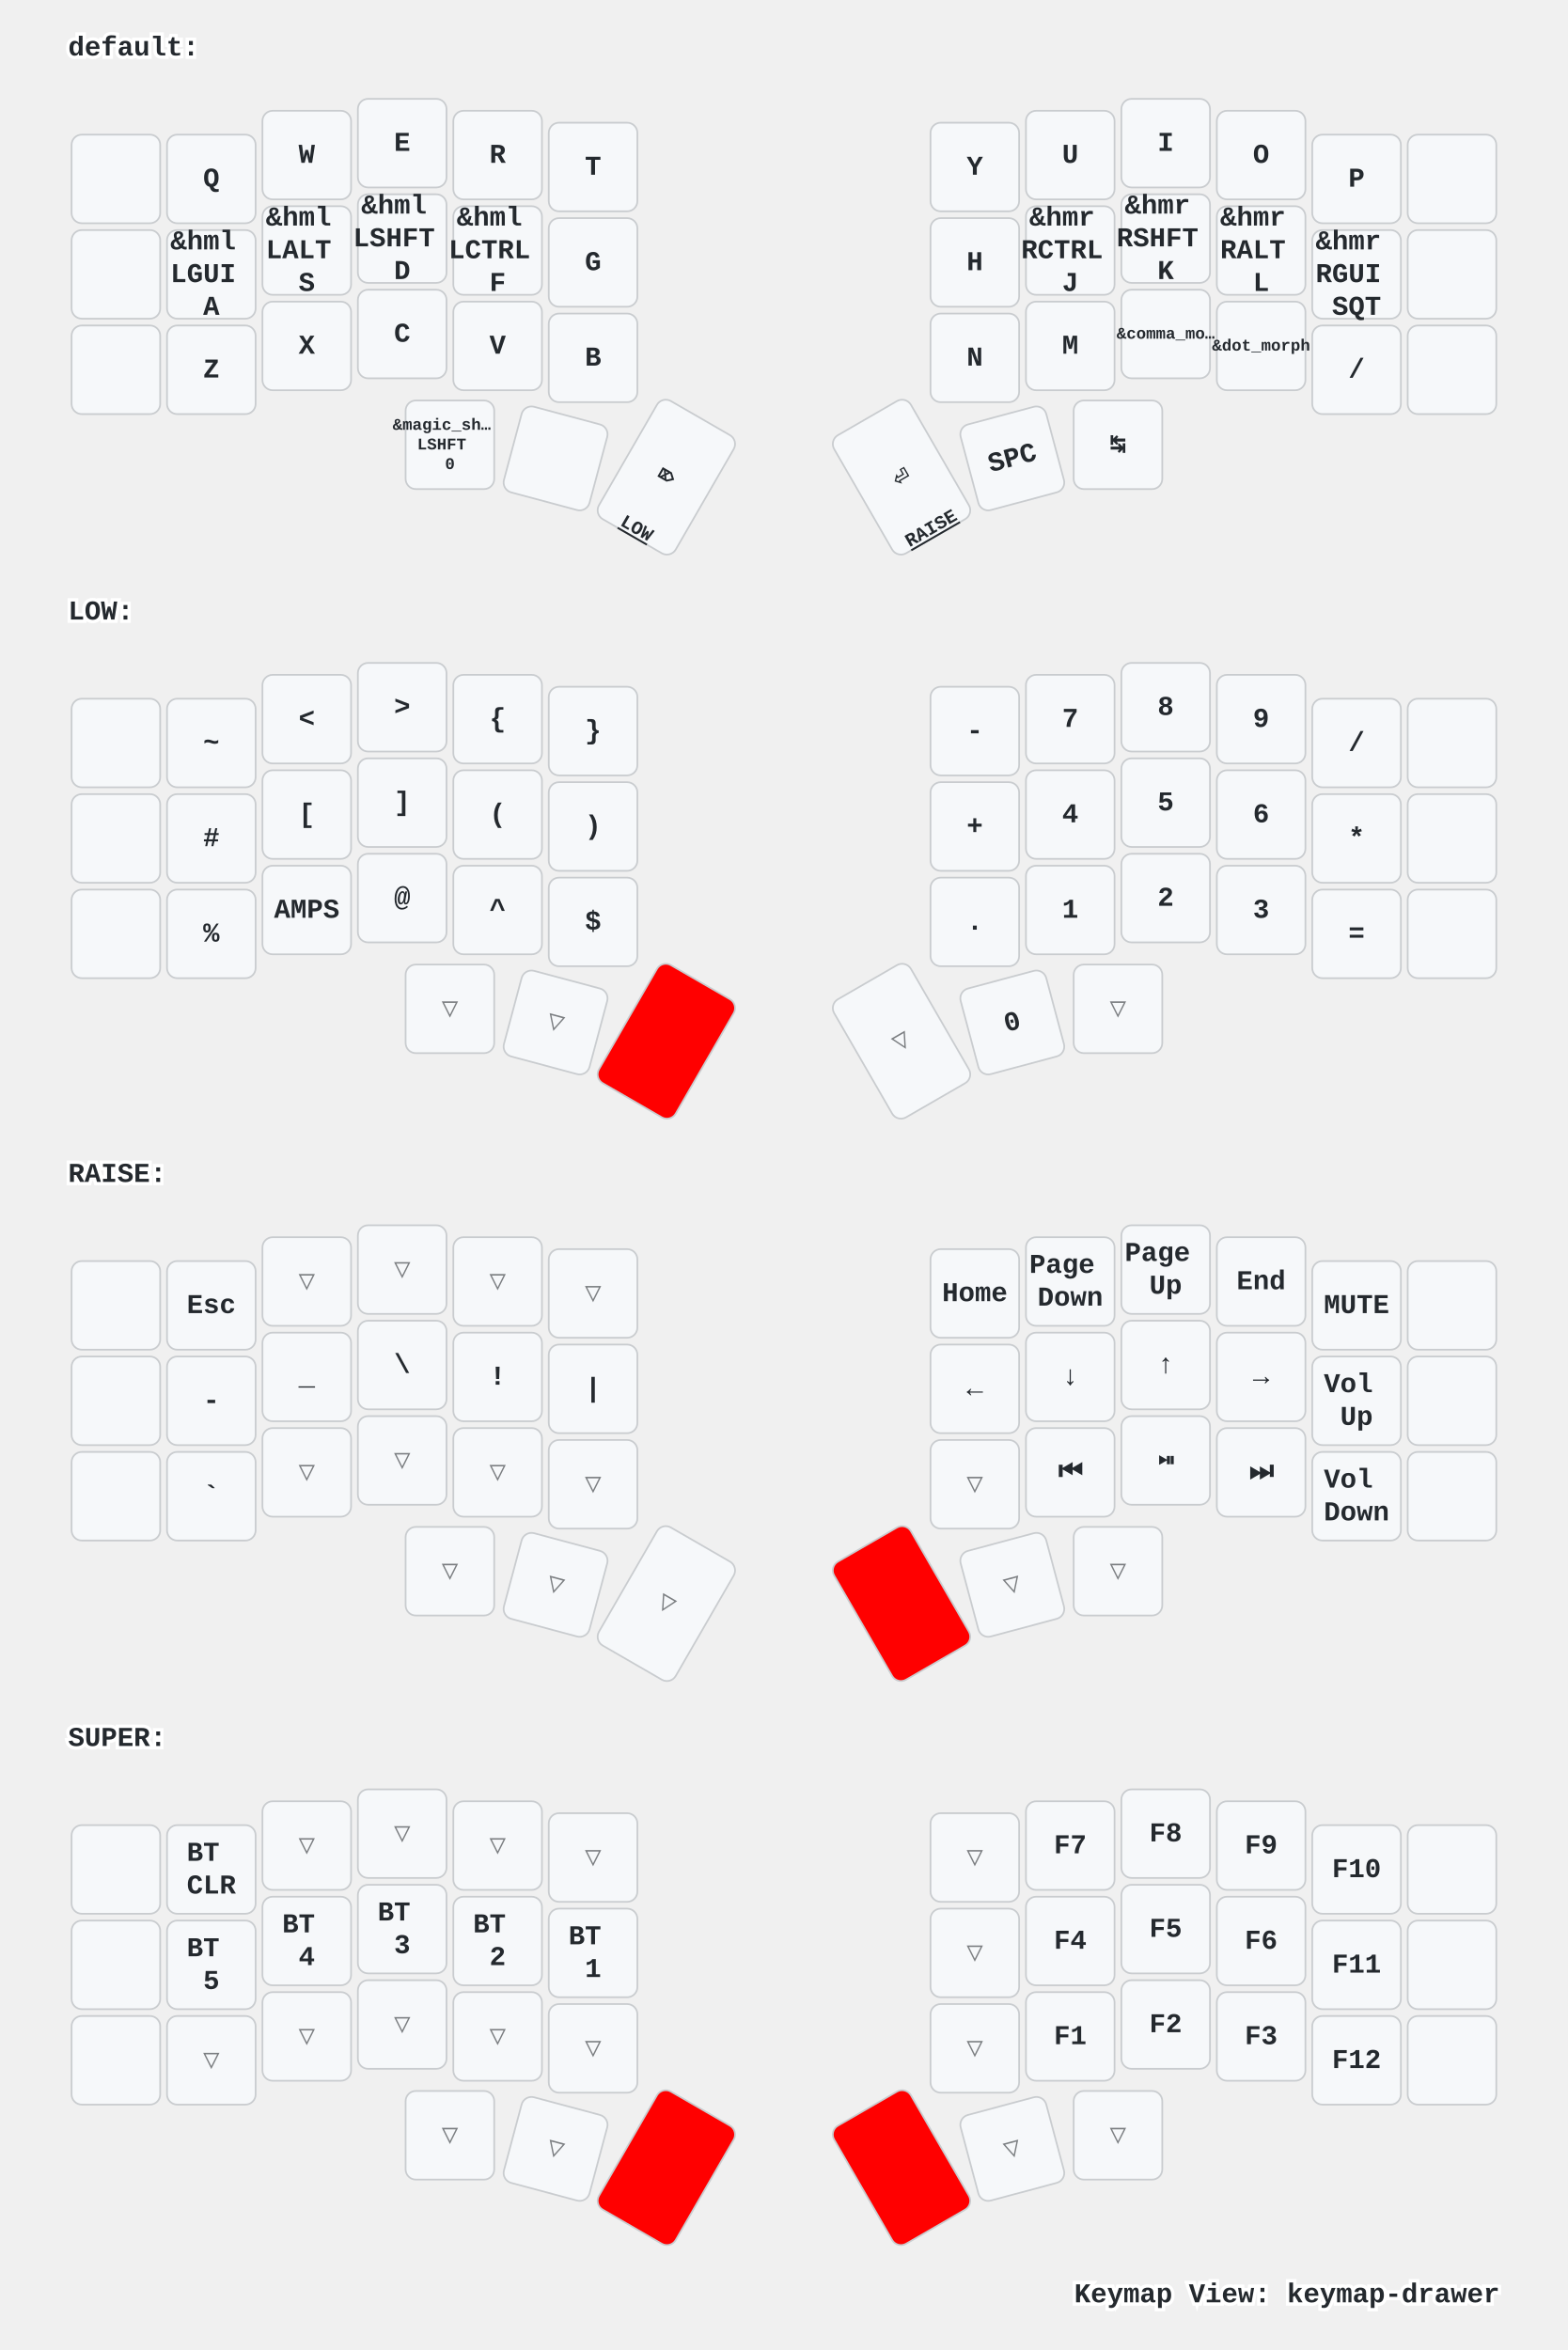
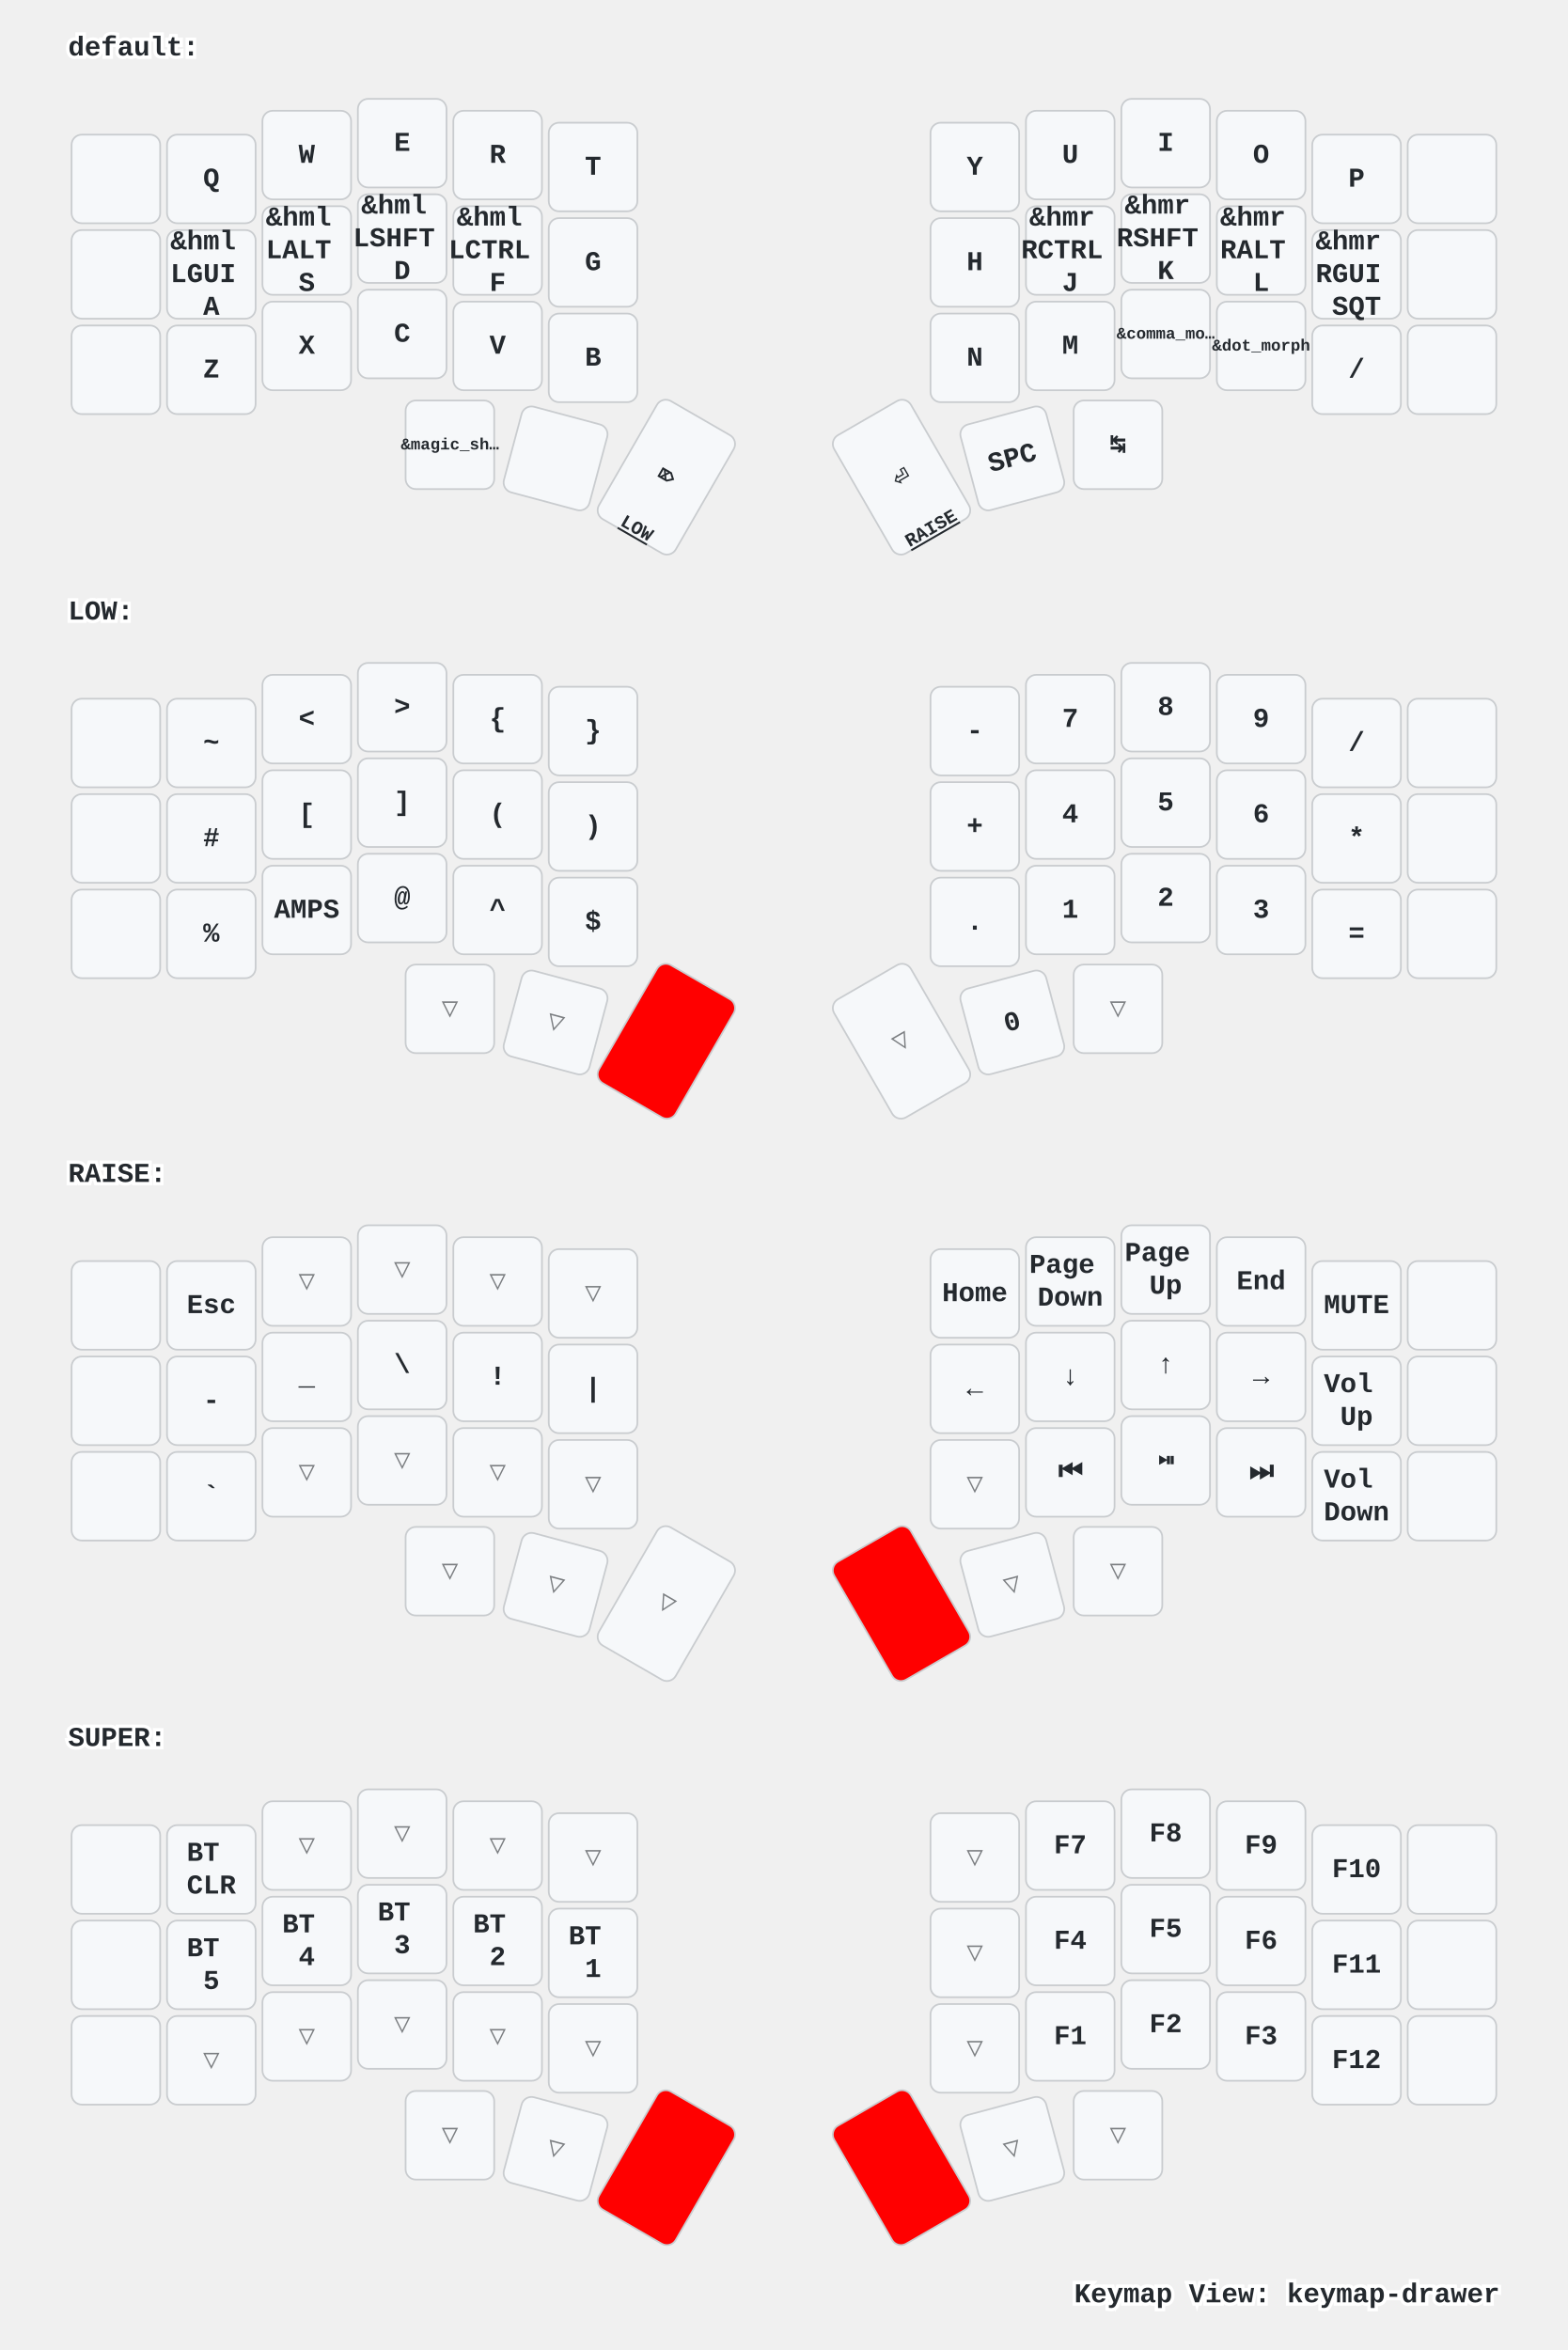
<svg xmlns="http://www.w3.org/2000/svg" xmlns:xlink="http://www.w3.org/1999/xlink" width="920" height="1379" viewBox="0 0 920 1379" class="keymap">
  <defs>/* start glyphs */
<svg id="mdi:backspace-outline">
      <svg id="mdi-backspace-outline" viewBox="0 0 24 24">
        <path d="M19,15.59L17.59,17L14,13.41L10.41,17L9,15.59L12.59,12L9,8.41L10.41,7L14,10.59L17.59,7L19,8.41L15.41,12L19,15.59M22,3A2,2 0 0,1 24,5V19A2,2 0 0,1 22,21H7C6.31,21 5.77,20.64 5.41,20.11L0,12L5.41,3.88C5.77,3.35 6.31,3 7,3H22M22,5H7L2.28,12L7,19H22V5Z" />
      </svg>
    </svg>
  </defs>/* end glyphs */
<style>/* inherit to force styles through use tags */
svg path {
    fill: inherit;
}

/* font and background color specifications */
svg.keymap {
    font-family: SFMono-Regular,Consolas,Liberation Mono,Menlo,monospace;
    font-size: 14px;
    font-kerning: normal;
    text-rendering: optimizeLegibility;
    fill: #24292e;
}

/* default key styling */
rect.key {
    fill: #f6f8fa;
}

rect.key, rect.combo {
    stroke: #c9cccf;
    stroke-width: 1;
}

/* default key side styling, only used is draw_key_sides is set */
rect.side {
    filter: brightness(90%);
}

/* color accent for combo boxes */
rect.combo, rect.combo-separate {
    fill: #cdf;
}

/* color accent for held keys */
rect.held, rect.combo.held {
    fill: #fdd;
}

/* color accent for ghost (optional) keys */
rect.ghost, rect.combo.ghost {
    stroke-dasharray: 4, 4;
    stroke-width: 2;
}

text {
    text-anchor: middle;
    dominant-baseline: middle;
}

/* styling for layer labels */
text.label {
    font-weight: bold;
    text-anchor: start;
    stroke: white;
    stroke-width: 4;
    paint-order: stroke;
}

/* styling for optional footer */
text.footer {
    text-anchor: end;
    dominant-baseline: auto;
    stroke: white;
    stroke-width: 4;
    paint-order: stroke;
}

/* styling for combo tap, and key non-tap label text */
text.combo, text.hold, text.shifted, text.left, text.right {
    font-size: 11px;
}

text.hold {
    text-anchor: middle;
    dominant-baseline: auto;
}

text.shifted {
    text-anchor: middle;
    dominant-baseline: hanging;
}

text.left {
    text-anchor: start;
}

text.right {
    text-anchor: end;
}

text.layer-activator {
    text-decoration: underline;
}

/* styling for hold/shifted label text in combo box */
text.combo.hold, text.combo.shifted, text.combo.left, text.combo.right {
    font-size: 8px;
}

/* lighter symbol for transparent keys */
text.trans {
    fill: #7b7e81;
}

/* styling for combo dendrons */
path.combo {
    stroke-width: 1;
    stroke: gray;
    fill: none;
}

/* Start Tabler Icons Cleanup */
/* cannot use height/width with glyphs */
.icon-tabler &gt; path {
    fill: inherit;
    stroke: inherit;
    stroke-width: 2;
}
/* hide tabler's default box */
.icon-tabler &gt; path[stroke="none"][fill="none"] {
    visibility: hidden;
}
/* End Tabler Icons Cleanup */

/* For default sytles, see https://github.com/caksoylar/keymap-drawer/blob/main/keymap_drawer/config.py#L85 */

svg.keymap {
  font-family: Ubuntu Mono, Inconsolata, Consolas, Liberation Mono, Menlo, monospace;
  font-size: 16px;
  font-weight: bold;
  text-rendering: optimizeLegibility;
}

/* Color accent for held keys
red = #f00
green = #0f0
blue = #00f
yellow = #ff0
cyan = #0ff
magenta = #f0f
white = #fff
black = #000
grey = #888
light grey = #ccc
#ffc
*/
rect.held, rect.combo.held {
    fill: #f00;
}

/* Technique borrowed and extended from https://github.com/englmaxi/zmk-config/blob/master/keymap-drawer/config.yaml */
.sym_sub_text.tap {
  translate: -5px 2px;
  font-size: 20px;
}
.sym_sub_text.shifted {
  translate: 10px 13px;
  font-size: 10px;
  opacity: 1.0;
}
.combo.sym_sub_text.tap {
  translate: -1px 1px;
}
.combo.sym_sub_text.shifted {
  translate: 7px 5px;
  font-size: 10px;
  opacity: 1.0;
}

/* Toggle */
.toggle.shifted {
  translate: -10px 12px;
}

.toggle.hold {
  translate: 13px -23px;
}

/* Variant for tap-dances */
.tap_dance.tap {
  translate: -7px 0px;
  font-size: 12px;
}
.tap_dance.shifted {
  translate: 7px 17px;
  font-size: 12px;
  opacity: 1.0;
}

/* Variant for symbol next to symbol */
.sym_by_sym.tap {
  translate: -6px 0px;
}
.sym_by_sym.shifted {
  translate: 10px 12px;
  opacity: 1.0;
}

.combo.sym_by_sym.tap {
  translate: -35px 0px;
}
.combo.sym_by_sym.shifted {
  translate: 35px 20px;
  opacity: 1.0;
}

.combo.sym_by_sym.hold {
  visibility: hidden;
}

/* hide hold box for combo sym_by_sym */
.combo.sym_by_sym.hold &gt; path[stroke="none"][fill="none"] {
  visibility: hidden;
}
</style>
  <g transform="translate(40, 0)" class="layer-default">
    <text x="0" y="28" class="label" id="default">default:</text>
    <g transform="translate(0, 56)">
      <g transform="translate(28, 49)" class="key keypos-0">
        <rect rx="6" ry="6" x="-26" y="-26" width="52" height="52" class="key" />
      </g>
      <g transform="translate(84, 49)" class="key keypos-1">
        <rect rx="6" ry="6" x="-26" y="-26" width="52" height="52" class="key" />
        <text x="0" y="0" class="key tap">Q</text>
      </g>
      <g transform="translate(140, 35)" class="key keypos-2">
        <rect rx="6" ry="6" x="-26" y="-26" width="52" height="52" class="key" />
        <text x="0" y="0" class="key tap">W</text>
      </g>
      <g transform="translate(196, 28)" class="key keypos-3">
        <rect rx="6" ry="6" x="-26" y="-26" width="52" height="52" class="key" />
        <text x="0" y="0" class="key tap">E</text>
      </g>
      <g transform="translate(252, 35)" class="key keypos-4">
        <rect rx="6" ry="6" x="-26" y="-26" width="52" height="52" class="key" />
        <text x="0" y="0" class="key tap">R</text>
      </g>
      <g transform="translate(308, 42)" class="key keypos-5">
        <rect rx="6" ry="6" x="-26" y="-26" width="52" height="52" class="key" />
        <text x="0" y="0" class="key tap">T</text>
      </g>
      <g transform="translate(532, 42)" class="key keypos-6">
        <rect rx="6" ry="6" x="-26" y="-26" width="52" height="52" class="key" />
        <text x="0" y="0" class="key tap">Y</text>
      </g>
      <g transform="translate(588, 35)" class="key keypos-7">
        <rect rx="6" ry="6" x="-26" y="-26" width="52" height="52" class="key" />
        <text x="0" y="0" class="key tap">U</text>
      </g>
      <g transform="translate(644, 28)" class="key keypos-8">
        <rect rx="6" ry="6" x="-26" y="-26" width="52" height="52" class="key" />
        <text x="0" y="0" class="key tap">I</text>
      </g>
      <g transform="translate(700, 35)" class="key keypos-9">
        <rect rx="6" ry="6" x="-26" y="-26" width="52" height="52" class="key" />
        <text x="0" y="0" class="key tap">O</text>
      </g>
      <g transform="translate(756, 49)" class="key keypos-10">
        <rect rx="6" ry="6" x="-26" y="-26" width="52" height="52" class="key" />
        <text x="0" y="0" class="key tap">P</text>
      </g>
      <g transform="translate(812, 49)" class="key keypos-11">
        <rect rx="6" ry="6" x="-26" y="-26" width="52" height="52" class="key" />
      </g>
      <g transform="translate(28, 105)" class="key keypos-12">
        <rect rx="6" ry="6" x="-26" y="-26" width="52" height="52" class="key" />
      </g>
      <g transform="translate(84, 105)" class="key keypos-13">
        <rect rx="6" ry="6" x="-26" y="-26" width="52" height="52" class="key" />
        <text x="0" y="0" class="key tap">
          <tspan x="0" dy="-1.2em">&amp;hml</tspan>
          <tspan x="0" dy="1.2em">LGUI</tspan>
          <tspan x="0" dy="1.2em">A</tspan>
        </text>
      </g>
      <g transform="translate(140, 91)" class="key keypos-14">
        <rect rx="6" ry="6" x="-26" y="-26" width="52" height="52" class="key" />
        <text x="0" y="0" class="key tap">
          <tspan x="0" dy="-1.2em">&amp;hml</tspan>
          <tspan x="0" dy="1.2em">LALT</tspan>
          <tspan x="0" dy="1.2em">S</tspan>
        </text>
      </g>
      <g transform="translate(196, 84)" class="key keypos-15">
        <rect rx="6" ry="6" x="-26" y="-26" width="52" height="52" class="key" />
        <text x="0" y="0" class="key tap">
          <tspan x="0" dy="-1.2em">&amp;hml</tspan>
          <tspan x="0" dy="1.2em">LSHFT</tspan>
          <tspan x="0" dy="1.2em">D</tspan>
        </text>
      </g>
      <g transform="translate(252, 91)" class="key keypos-16">
        <rect rx="6" ry="6" x="-26" y="-26" width="52" height="52" class="key" />
        <text x="0" y="0" class="key tap">
          <tspan x="0" dy="-1.2em">&amp;hml</tspan>
          <tspan x="0" dy="1.2em">LCTRL</tspan>
          <tspan x="0" dy="1.2em">F</tspan>
        </text>
      </g>
      <g transform="translate(308, 98)" class="key keypos-17">
        <rect rx="6" ry="6" x="-26" y="-26" width="52" height="52" class="key" />
        <text x="0" y="0" class="key tap">G</text>
      </g>
      <g transform="translate(532, 98)" class="key keypos-18">
        <rect rx="6" ry="6" x="-26" y="-26" width="52" height="52" class="key" />
        <text x="0" y="0" class="key tap">H</text>
      </g>
      <g transform="translate(588, 91)" class="key keypos-19">
        <rect rx="6" ry="6" x="-26" y="-26" width="52" height="52" class="key" />
        <text x="0" y="0" class="key tap">
          <tspan x="0" dy="-1.2em">&amp;hmr</tspan>
          <tspan x="0" dy="1.2em">RCTRL</tspan>
          <tspan x="0" dy="1.2em">J</tspan>
        </text>
      </g>
      <g transform="translate(644, 84)" class="key keypos-20">
        <rect rx="6" ry="6" x="-26" y="-26" width="52" height="52" class="key" />
        <text x="0" y="0" class="key tap">
          <tspan x="0" dy="-1.2em">&amp;hmr</tspan>
          <tspan x="0" dy="1.2em">RSHFT</tspan>
          <tspan x="0" dy="1.2em">K</tspan>
        </text>
      </g>
      <g transform="translate(700, 91)" class="key keypos-21">
        <rect rx="6" ry="6" x="-26" y="-26" width="52" height="52" class="key" />
        <text x="0" y="0" class="key tap">
          <tspan x="0" dy="-1.2em">&amp;hmr</tspan>
          <tspan x="0" dy="1.2em">RALT</tspan>
          <tspan x="0" dy="1.2em">L</tspan>
        </text>
      </g>
      <g transform="translate(756, 105)" class="key keypos-22">
        <rect rx="6" ry="6" x="-26" y="-26" width="52" height="52" class="key" />
        <text x="0" y="0" class="key tap">
          <tspan x="0" dy="-1.2em">&amp;hmr</tspan>
          <tspan x="0" dy="1.2em">RGUI</tspan>
          <tspan x="0" dy="1.2em">SQT</tspan>
        </text>
      </g>
      <g transform="translate(812, 105)" class="key keypos-23">
        <rect rx="6" ry="6" x="-26" y="-26" width="52" height="52" class="key" />
      </g>
      <g transform="translate(28, 161)" class="key keypos-24">
        <rect rx="6" ry="6" x="-26" y="-26" width="52" height="52" class="key" />
      </g>
      <g transform="translate(84, 161)" class="key keypos-25">
        <rect rx="6" ry="6" x="-26" y="-26" width="52" height="52" class="key" />
        <text x="0" y="0" class="key tap">Z</text>
      </g>
      <g transform="translate(140, 147)" class="key keypos-26">
        <rect rx="6" ry="6" x="-26" y="-26" width="52" height="52" class="key" />
        <text x="0" y="0" class="key tap">X</text>
      </g>
      <g transform="translate(196, 140)" class="key keypos-27">
        <rect rx="6" ry="6" x="-26" y="-26" width="52" height="52" class="key" />
        <text x="0" y="0" class="key tap">C</text>
      </g>
      <g transform="translate(252, 147)" class="key keypos-28">
        <rect rx="6" ry="6" x="-26" y="-26" width="52" height="52" class="key" />
        <text x="0" y="0" class="key tap">V</text>
      </g>
      <g transform="translate(308, 154)" class="key keypos-29">
        <rect rx="6" ry="6" x="-26" y="-26" width="52" height="52" class="key" />
        <text x="0" y="0" class="key tap">B</text>
      </g>
      <g transform="translate(532, 154)" class="key keypos-30">
        <rect rx="6" ry="6" x="-26" y="-26" width="52" height="52" class="key" />
        <text x="0" y="0" class="key tap">N</text>
      </g>
      <g transform="translate(588, 147)" class="key keypos-31">
        <rect rx="6" ry="6" x="-26" y="-26" width="52" height="52" class="key" />
        <text x="0" y="0" class="key tap">M</text>
      </g>
      <g transform="translate(644, 140)" class="key keypos-32">
        <rect rx="6" ry="6" x="-26" y="-26" width="52" height="52" class="key" />
        <text x="0" y="0" class="key tap">
          <tspan style="font-size: 60%">&amp;comma_mo…</tspan>
        </text>
      </g>
      <g transform="translate(700, 147)" class="key keypos-33">
        <rect rx="6" ry="6" x="-26" y="-26" width="52" height="52" class="key" />
        <text x="0" y="0" class="key tap">
          <tspan style="font-size: 60%">&amp;dot_morph</tspan>
        </text>
      </g>
      <g transform="translate(756, 161)" class="key keypos-34">
        <rect rx="6" ry="6" x="-26" y="-26" width="52" height="52" class="key" />
        <text x="0" y="0" class="key tap">/</text>
      </g>
      <g transform="translate(812, 161)" class="key keypos-35">
        <rect rx="6" ry="6" x="-26" y="-26" width="52" height="52" class="key" />
      </g>
      <g transform="translate(224, 205)" class="key keypos-36">
        <rect rx="6" ry="6" x="-26" y="-26" width="52" height="52" class="key" />
        <text x="0" y="0" class="key tap">
-           <tspan x="0" dy="-1.2em" style="font-size: 60%">&amp;magic_sh…</tspan>
-           <tspan x="0" dy="1.2em" style="font-size: 60%">LSHFT</tspan>
-           <tspan x="0" dy="1.2em" style="font-size: 60%">0</tspan>
+           <tspan style="font-size: 60%">&amp;magic_sh…</tspan>
        </text>
      </g>
      <g transform="translate(286, 213) rotate(15.0)" class="key keypos-37">
        <rect rx="6" ry="6" x="-26" y="-26" width="52" height="52" class="key" />
        <use href="#mdi:backspace-outline" xlink:href="#mdi:backspace-outline" x="-9" y="-9" height="18" width="18.0" class="key tap glyph mdi:backspace-outline" />
      </g>
      <g transform="translate(351, 224) rotate(30.0)" class="key keypos-38">
        <rect rx="6" ry="6" x="-26" y="-40" width="52" height="80" class="key" />
        <text x="0" y="0" class="key tap">⌦</text>
        <a href="#LOW">
          <text x="0" y="38" class="key hold layer-activator">LOW</text>
        </a>
      </g>
      <g transform="translate(489, 224) rotate(-30.0)" class="key keypos-39">
        <rect rx="6" ry="6" x="-26" y="-40" width="52" height="80" class="key" />
        <text x="0" y="0" class="key tap">⏎</text>
        <a href="#RAISE">
          <text x="0" y="38" class="key hold layer-activator">RAISE</text>
        </a>
      </g>
      <g transform="translate(554, 213) rotate(-15.0)" class="key keypos-40">
        <rect rx="6" ry="6" x="-26" y="-26" width="52" height="52" class="key" />
        <text x="0" y="0" class="key tap">SPC</text>
      </g>
      <g transform="translate(616, 205)" class="key keypos-41">
        <rect rx="6" ry="6" x="-26" y="-26" width="52" height="52" class="key" />
        <text x="0" y="0" class="key tap">↹</text>
      </g>
    </g>
  </g>
  <g transform="translate(40, 331)" class="layer-LOW">
    <text x="0" y="28" class="label" id="LOW">LOW:</text>
    <g transform="translate(0, 56)">
      <g transform="translate(28, 49)" class="key keypos-0">
        <rect rx="6" ry="6" x="-26" y="-26" width="52" height="52" class="key" />
      </g>
      <g transform="translate(84, 49)" class="key keypos-1">
        <rect rx="6" ry="6" x="-26" y="-26" width="52" height="52" class="key" />
        <text x="0" y="0" class="key tap">~</text>
      </g>
      <g transform="translate(140, 35)" class="key keypos-2">
        <rect rx="6" ry="6" x="-26" y="-26" width="52" height="52" class="key" />
        <text x="0" y="0" class="key tap">&lt;</text>
      </g>
      <g transform="translate(196, 28)" class="key keypos-3">
        <rect rx="6" ry="6" x="-26" y="-26" width="52" height="52" class="key" />
        <text x="0" y="0" class="key tap">&gt;</text>
      </g>
      <g transform="translate(252, 35)" class="key keypos-4">
        <rect rx="6" ry="6" x="-26" y="-26" width="52" height="52" class="key" />
        <text x="0" y="0" class="key tap">{</text>
      </g>
      <g transform="translate(308, 42)" class="key keypos-5">
        <rect rx="6" ry="6" x="-26" y="-26" width="52" height="52" class="key" />
        <text x="0" y="0" class="key tap">}</text>
      </g>
      <g transform="translate(532, 42)" class="key keypos-6">
        <rect rx="6" ry="6" x="-26" y="-26" width="52" height="52" class="key" />
        <text x="0" y="0" class="key tap">-</text>
      </g>
      <g transform="translate(588, 35)" class="key keypos-7">
        <rect rx="6" ry="6" x="-26" y="-26" width="52" height="52" class="key" />
        <text x="0" y="0" class="key tap">7</text>
      </g>
      <g transform="translate(644, 28)" class="key keypos-8">
        <rect rx="6" ry="6" x="-26" y="-26" width="52" height="52" class="key" />
        <text x="0" y="0" class="key tap">8</text>
      </g>
      <g transform="translate(700, 35)" class="key keypos-9">
        <rect rx="6" ry="6" x="-26" y="-26" width="52" height="52" class="key" />
        <text x="0" y="0" class="key tap">9</text>
      </g>
      <g transform="translate(756, 49)" class="key keypos-10">
        <rect rx="6" ry="6" x="-26" y="-26" width="52" height="52" class="key" />
        <text x="0" y="0" class="key tap">/</text>
      </g>
      <g transform="translate(812, 49)" class="key keypos-11">
        <rect rx="6" ry="6" x="-26" y="-26" width="52" height="52" class="key" />
      </g>
      <g transform="translate(28, 105)" class="key keypos-12">
        <rect rx="6" ry="6" x="-26" y="-26" width="52" height="52" class="key" />
      </g>
      <g transform="translate(84, 105)" class="key keypos-13">
        <rect rx="6" ry="6" x="-26" y="-26" width="52" height="52" class="key" />
        <text x="0" y="0" class="key tap">#</text>
      </g>
      <g transform="translate(140, 91)" class="key keypos-14">
        <rect rx="6" ry="6" x="-26" y="-26" width="52" height="52" class="key" />
        <text x="0" y="0" class="key tap">[</text>
      </g>
      <g transform="translate(196, 84)" class="key keypos-15">
        <rect rx="6" ry="6" x="-26" y="-26" width="52" height="52" class="key" />
        <text x="0" y="0" class="key tap">]</text>
      </g>
      <g transform="translate(252, 91)" class="key keypos-16">
        <rect rx="6" ry="6" x="-26" y="-26" width="52" height="52" class="key" />
        <text x="0" y="0" class="key tap">(</text>
      </g>
      <g transform="translate(308, 98)" class="key keypos-17">
        <rect rx="6" ry="6" x="-26" y="-26" width="52" height="52" class="key" />
        <text x="0" y="0" class="key tap">)</text>
      </g>
      <g transform="translate(532, 98)" class="key keypos-18">
        <rect rx="6" ry="6" x="-26" y="-26" width="52" height="52" class="key" />
        <text x="0" y="0" class="key tap">+</text>
      </g>
      <g transform="translate(588, 91)" class="key keypos-19">
        <rect rx="6" ry="6" x="-26" y="-26" width="52" height="52" class="key" />
        <text x="0" y="0" class="key tap">4</text>
      </g>
      <g transform="translate(644, 84)" class="key keypos-20">
        <rect rx="6" ry="6" x="-26" y="-26" width="52" height="52" class="key" />
        <text x="0" y="0" class="key tap">5</text>
      </g>
      <g transform="translate(700, 91)" class="key keypos-21">
        <rect rx="6" ry="6" x="-26" y="-26" width="52" height="52" class="key" />
        <text x="0" y="0" class="key tap">6</text>
      </g>
      <g transform="translate(756, 105)" class="key keypos-22">
        <rect rx="6" ry="6" x="-26" y="-26" width="52" height="52" class="key" />
        <text x="0" y="0" class="key tap">*</text>
      </g>
      <g transform="translate(812, 105)" class="key keypos-23">
        <rect rx="6" ry="6" x="-26" y="-26" width="52" height="52" class="key" />
      </g>
      <g transform="translate(28, 161)" class="key keypos-24">
        <rect rx="6" ry="6" x="-26" y="-26" width="52" height="52" class="key" />
      </g>
      <g transform="translate(84, 161)" class="key keypos-25">
        <rect rx="6" ry="6" x="-26" y="-26" width="52" height="52" class="key" />
        <text x="0" y="0" class="key tap">%</text>
      </g>
      <g transform="translate(140, 147)" class="key keypos-26">
        <rect rx="6" ry="6" x="-26" y="-26" width="52" height="52" class="key" />
        <text x="0" y="0" class="key tap">AMPS</text>
      </g>
      <g transform="translate(196, 140)" class="key keypos-27">
        <rect rx="6" ry="6" x="-26" y="-26" width="52" height="52" class="key" />
        <text x="0" y="0" class="key tap">@</text>
      </g>
      <g transform="translate(252, 147)" class="key keypos-28">
        <rect rx="6" ry="6" x="-26" y="-26" width="52" height="52" class="key" />
        <text x="0" y="0" class="key tap">^</text>
      </g>
      <g transform="translate(308, 154)" class="key keypos-29">
        <rect rx="6" ry="6" x="-26" y="-26" width="52" height="52" class="key" />
        <text x="0" y="0" class="key tap">$</text>
      </g>
      <g transform="translate(532, 154)" class="key keypos-30">
        <rect rx="6" ry="6" x="-26" y="-26" width="52" height="52" class="key" />
        <text x="0" y="0" class="key tap">.</text>
      </g>
      <g transform="translate(588, 147)" class="key keypos-31">
        <rect rx="6" ry="6" x="-26" y="-26" width="52" height="52" class="key" />
        <text x="0" y="0" class="key tap">1</text>
      </g>
      <g transform="translate(644, 140)" class="key keypos-32">
        <rect rx="6" ry="6" x="-26" y="-26" width="52" height="52" class="key" />
        <text x="0" y="0" class="key tap">2</text>
      </g>
      <g transform="translate(700, 147)" class="key keypos-33">
        <rect rx="6" ry="6" x="-26" y="-26" width="52" height="52" class="key" />
        <text x="0" y="0" class="key tap">3</text>
      </g>
      <g transform="translate(756, 161)" class="key keypos-34">
        <rect rx="6" ry="6" x="-26" y="-26" width="52" height="52" class="key" />
        <text x="0" y="0" class="key tap">=</text>
      </g>
      <g transform="translate(812, 161)" class="key keypos-35">
        <rect rx="6" ry="6" x="-26" y="-26" width="52" height="52" class="key" />
      </g>
      <g transform="translate(224, 205)" class="key trans keypos-36">
        <rect rx="6" ry="6" x="-26" y="-26" width="52" height="52" class="key trans" />
        <text x="0" y="0" class="key trans tap">▽</text>
      </g>
      <g transform="translate(286, 213) rotate(15.0)" class="key trans keypos-37">
        <rect rx="6" ry="6" x="-26" y="-26" width="52" height="52" class="key trans" />
        <text x="0" y="0" class="key trans tap">▽</text>
      </g>
      <g transform="translate(351, 224) rotate(30.0)" class="key held keypos-38">
        <rect rx="6" ry="6" x="-26" y="-40" width="52" height="80" class="key held" />
      </g>
      <g transform="translate(489, 224) rotate(-30.0)" class="key trans keypos-39">
        <rect rx="6" ry="6" x="-26" y="-40" width="52" height="80" class="key trans" />
        <text x="0" y="0" class="key trans tap">▽</text>
      </g>
      <g transform="translate(554, 213) rotate(-15.0)" class="key keypos-40">
        <rect rx="6" ry="6" x="-26" y="-26" width="52" height="52" class="key" />
        <text x="0" y="0" class="key tap">0</text>
      </g>
      <g transform="translate(616, 205)" class="key trans keypos-41">
        <rect rx="6" ry="6" x="-26" y="-26" width="52" height="52" class="key trans" />
        <text x="0" y="0" class="key trans tap">▽</text>
      </g>
    </g>
  </g>
  <g transform="translate(40, 661)" class="layer-RAISE">
    <text x="0" y="28" class="label" id="RAISE">RAISE:</text>
    <g transform="translate(0, 56)">
      <g transform="translate(28, 49)" class="key keypos-0">
        <rect rx="6" ry="6" x="-26" y="-26" width="52" height="52" class="key" />
      </g>
      <g transform="translate(84, 49)" class="key keypos-1">
        <rect rx="6" ry="6" x="-26" y="-26" width="52" height="52" class="key" />
        <text x="0" y="0" class="key tap">Esc</text>
      </g>
      <g transform="translate(140, 35)" class="key trans keypos-2">
        <rect rx="6" ry="6" x="-26" y="-26" width="52" height="52" class="key trans" />
        <text x="0" y="0" class="key trans tap">▽</text>
      </g>
      <g transform="translate(196, 28)" class="key trans keypos-3">
        <rect rx="6" ry="6" x="-26" y="-26" width="52" height="52" class="key trans" />
        <text x="0" y="0" class="key trans tap">▽</text>
      </g>
      <g transform="translate(252, 35)" class="key trans keypos-4">
        <rect rx="6" ry="6" x="-26" y="-26" width="52" height="52" class="key trans" />
        <text x="0" y="0" class="key trans tap">▽</text>
      </g>
      <g transform="translate(308, 42)" class="key trans keypos-5">
        <rect rx="6" ry="6" x="-26" y="-26" width="52" height="52" class="key trans" />
        <text x="0" y="0" class="key trans tap">▽</text>
      </g>
      <g transform="translate(532, 42)" class="key keypos-6">
        <rect rx="6" ry="6" x="-26" y="-26" width="52" height="52" class="key" />
        <text x="0" y="0" class="key tap">Home</text>
      </g>
      <g transform="translate(588, 35)" class="key keypos-7">
        <rect rx="6" ry="6" x="-26" y="-26" width="52" height="52" class="key" />
        <text x="0" y="0" class="key tap">
          <tspan x="0" dy="-0.6em">Page</tspan>
          <tspan x="0" dy="1.2em">Down</tspan>
        </text>
      </g>
      <g transform="translate(644, 28)" class="key keypos-8">
        <rect rx="6" ry="6" x="-26" y="-26" width="52" height="52" class="key" />
        <text x="0" y="0" class="key tap">
          <tspan x="0" dy="-0.6em">Page</tspan>
          <tspan x="0" dy="1.2em">Up</tspan>
        </text>
      </g>
      <g transform="translate(700, 35)" class="key keypos-9">
        <rect rx="6" ry="6" x="-26" y="-26" width="52" height="52" class="key" />
        <text x="0" y="0" class="key tap">End</text>
      </g>
      <g transform="translate(756, 49)" class="key keypos-10">
        <rect rx="6" ry="6" x="-26" y="-26" width="52" height="52" class="key" />
        <text x="0" y="0" class="key tap">MUTE</text>
      </g>
      <g transform="translate(812, 49)" class="key keypos-11">
        <rect rx="6" ry="6" x="-26" y="-26" width="52" height="52" class="key" />
      </g>
      <g transform="translate(28, 105)" class="key keypos-12">
        <rect rx="6" ry="6" x="-26" y="-26" width="52" height="52" class="key" />
      </g>
      <g transform="translate(84, 105)" class="key keypos-13">
        <rect rx="6" ry="6" x="-26" y="-26" width="52" height="52" class="key" />
        <text x="0" y="0" class="key tap">-</text>
      </g>
      <g transform="translate(140, 91)" class="key keypos-14">
        <rect rx="6" ry="6" x="-26" y="-26" width="52" height="52" class="key" />
        <text x="0" y="0" class="key tap">_</text>
      </g>
      <g transform="translate(196, 84)" class="key keypos-15">
        <rect rx="6" ry="6" x="-26" y="-26" width="52" height="52" class="key" />
        <text x="0" y="0" class="key tap">\</text>
      </g>
      <g transform="translate(252, 91)" class="key keypos-16">
        <rect rx="6" ry="6" x="-26" y="-26" width="52" height="52" class="key" />
        <text x="0" y="0" class="key tap">!</text>
      </g>
      <g transform="translate(308, 98)" class="key keypos-17">
        <rect rx="6" ry="6" x="-26" y="-26" width="52" height="52" class="key" />
        <text x="0" y="0" class="key tap">|</text>
      </g>
      <g transform="translate(532, 98)" class="key keypos-18">
        <rect rx="6" ry="6" x="-26" y="-26" width="52" height="52" class="key" />
        <text x="0" y="0" class="key tap">←</text>
      </g>
      <g transform="translate(588, 91)" class="key keypos-19">
        <rect rx="6" ry="6" x="-26" y="-26" width="52" height="52" class="key" />
        <text x="0" y="0" class="key tap">↓</text>
      </g>
      <g transform="translate(644, 84)" class="key keypos-20">
        <rect rx="6" ry="6" x="-26" y="-26" width="52" height="52" class="key" />
        <text x="0" y="0" class="key tap">↑</text>
      </g>
      <g transform="translate(700, 91)" class="key keypos-21">
        <rect rx="6" ry="6" x="-26" y="-26" width="52" height="52" class="key" />
        <text x="0" y="0" class="key tap">→</text>
      </g>
      <g transform="translate(756, 105)" class="key keypos-22">
        <rect rx="6" ry="6" x="-26" y="-26" width="52" height="52" class="key" />
        <text x="0" y="0" class="key tap">
          <tspan x="0" dy="-0.6em">Vol</tspan>
          <tspan x="0" dy="1.2em">Up</tspan>
        </text>
      </g>
      <g transform="translate(812, 105)" class="key keypos-23">
        <rect rx="6" ry="6" x="-26" y="-26" width="52" height="52" class="key" />
      </g>
      <g transform="translate(28, 161)" class="key keypos-24">
        <rect rx="6" ry="6" x="-26" y="-26" width="52" height="52" class="key" />
      </g>
      <g transform="translate(84, 161)" class="key keypos-25">
        <rect rx="6" ry="6" x="-26" y="-26" width="52" height="52" class="key" />
        <text x="0" y="0" class="key tap">`</text>
      </g>
      <g transform="translate(140, 147)" class="key trans keypos-26">
        <rect rx="6" ry="6" x="-26" y="-26" width="52" height="52" class="key trans" />
        <text x="0" y="0" class="key trans tap">▽</text>
      </g>
      <g transform="translate(196, 140)" class="key trans keypos-27">
        <rect rx="6" ry="6" x="-26" y="-26" width="52" height="52" class="key trans" />
        <text x="0" y="0" class="key trans tap">▽</text>
      </g>
      <g transform="translate(252, 147)" class="key trans keypos-28">
        <rect rx="6" ry="6" x="-26" y="-26" width="52" height="52" class="key trans" />
        <text x="0" y="0" class="key trans tap">▽</text>
      </g>
      <g transform="translate(308, 154)" class="key trans keypos-29">
        <rect rx="6" ry="6" x="-26" y="-26" width="52" height="52" class="key trans" />
        <text x="0" y="0" class="key trans tap">▽</text>
      </g>
      <g transform="translate(532, 154)" class="key trans keypos-30">
        <rect rx="6" ry="6" x="-26" y="-26" width="52" height="52" class="key trans" />
        <text x="0" y="0" class="key trans tap">▽</text>
      </g>
      <g transform="translate(588, 147)" class="key keypos-31">
        <rect rx="6" ry="6" x="-26" y="-26" width="52" height="52" class="key" />
        <text x="0" y="0" class="key tap">⏮️</text>
      </g>
      <g transform="translate(644, 140)" class="key keypos-32">
        <rect rx="6" ry="6" x="-26" y="-26" width="52" height="52" class="key" />
        <text x="0" y="0" class="key tap">⏯</text>
      </g>
      <g transform="translate(700, 147)" class="key keypos-33">
        <rect rx="6" ry="6" x="-26" y="-26" width="52" height="52" class="key" />
        <text x="0" y="0" class="key tap">⏭️</text>
      </g>
      <g transform="translate(756, 161)" class="key keypos-34">
        <rect rx="6" ry="6" x="-26" y="-26" width="52" height="52" class="key" />
        <text x="0" y="0" class="key tap">
          <tspan x="0" dy="-0.6em">Vol</tspan>
          <tspan x="0" dy="1.2em">Down</tspan>
        </text>
      </g>
      <g transform="translate(812, 161)" class="key keypos-35">
        <rect rx="6" ry="6" x="-26" y="-26" width="52" height="52" class="key" />
      </g>
      <g transform="translate(224, 205)" class="key trans keypos-36">
        <rect rx="6" ry="6" x="-26" y="-26" width="52" height="52" class="key trans" />
        <text x="0" y="0" class="key trans tap">▽</text>
      </g>
      <g transform="translate(286, 213) rotate(15.0)" class="key trans keypos-37">
        <rect rx="6" ry="6" x="-26" y="-26" width="52" height="52" class="key trans" />
        <text x="0" y="0" class="key trans tap">▽</text>
      </g>
      <g transform="translate(351, 224) rotate(30.0)" class="key trans keypos-38">
        <rect rx="6" ry="6" x="-26" y="-40" width="52" height="80" class="key trans" />
        <text x="0" y="0" class="key trans tap">▽</text>
      </g>
      <g transform="translate(489, 224) rotate(-30.0)" class="key held keypos-39">
        <rect rx="6" ry="6" x="-26" y="-40" width="52" height="80" class="key held" />
      </g>
      <g transform="translate(554, 213) rotate(-15.0)" class="key trans keypos-40">
        <rect rx="6" ry="6" x="-26" y="-26" width="52" height="52" class="key trans" />
        <text x="0" y="0" class="key trans tap">▽</text>
      </g>
      <g transform="translate(616, 205)" class="key trans keypos-41">
        <rect rx="6" ry="6" x="-26" y="-26" width="52" height="52" class="key trans" />
        <text x="0" y="0" class="key trans tap">▽</text>
      </g>
    </g>
  </g>
  <g transform="translate(40, 992)" class="layer-SUPER">
    <text x="0" y="28" class="label" id="SUPER">SUPER:</text>
    <g transform="translate(0, 56)">
      <g transform="translate(28, 49)" class="key keypos-0">
        <rect rx="6" ry="6" x="-26" y="-26" width="52" height="52" class="key" />
      </g>
      <g transform="translate(84, 49)" class="key keypos-1">
        <rect rx="6" ry="6" x="-26" y="-26" width="52" height="52" class="key" />
        <text x="0" y="0" class="key tap">
          <tspan x="0" dy="-0.6em">BT</tspan>
          <tspan x="0" dy="1.2em">CLR</tspan>
        </text>
      </g>
      <g transform="translate(140, 35)" class="key trans keypos-2">
        <rect rx="6" ry="6" x="-26" y="-26" width="52" height="52" class="key trans" />
        <text x="0" y="0" class="key trans tap">▽</text>
      </g>
      <g transform="translate(196, 28)" class="key trans keypos-3">
        <rect rx="6" ry="6" x="-26" y="-26" width="52" height="52" class="key trans" />
        <text x="0" y="0" class="key trans tap">▽</text>
      </g>
      <g transform="translate(252, 35)" class="key trans keypos-4">
        <rect rx="6" ry="6" x="-26" y="-26" width="52" height="52" class="key trans" />
        <text x="0" y="0" class="key trans tap">▽</text>
      </g>
      <g transform="translate(308, 42)" class="key trans keypos-5">
        <rect rx="6" ry="6" x="-26" y="-26" width="52" height="52" class="key trans" />
        <text x="0" y="0" class="key trans tap">▽</text>
      </g>
      <g transform="translate(532, 42)" class="key trans keypos-6">
        <rect rx="6" ry="6" x="-26" y="-26" width="52" height="52" class="key trans" />
        <text x="0" y="0" class="key trans tap">▽</text>
      </g>
      <g transform="translate(588, 35)" class="key keypos-7">
        <rect rx="6" ry="6" x="-26" y="-26" width="52" height="52" class="key" />
        <text x="0" y="0" class="key tap">F7</text>
      </g>
      <g transform="translate(644, 28)" class="key keypos-8">
        <rect rx="6" ry="6" x="-26" y="-26" width="52" height="52" class="key" />
        <text x="0" y="0" class="key tap">F8</text>
      </g>
      <g transform="translate(700, 35)" class="key keypos-9">
        <rect rx="6" ry="6" x="-26" y="-26" width="52" height="52" class="key" />
        <text x="0" y="0" class="key tap">F9</text>
      </g>
      <g transform="translate(756, 49)" class="key keypos-10">
        <rect rx="6" ry="6" x="-26" y="-26" width="52" height="52" class="key" />
        <text x="0" y="0" class="key tap">F10</text>
      </g>
      <g transform="translate(812, 49)" class="key keypos-11">
        <rect rx="6" ry="6" x="-26" y="-26" width="52" height="52" class="key" />
      </g>
      <g transform="translate(28, 105)" class="key keypos-12">
        <rect rx="6" ry="6" x="-26" y="-26" width="52" height="52" class="key" />
      </g>
      <g transform="translate(84, 105)" class="key keypos-13">
        <rect rx="6" ry="6" x="-26" y="-26" width="52" height="52" class="key" />
        <text x="0" y="0" class="key tap">
          <tspan x="0" dy="-0.6em">BT</tspan>
          <tspan x="0" dy="1.2em">5</tspan>
        </text>
      </g>
      <g transform="translate(140, 91)" class="key keypos-14">
        <rect rx="6" ry="6" x="-26" y="-26" width="52" height="52" class="key" />
        <text x="0" y="0" class="key tap">
          <tspan x="0" dy="-0.6em">BT</tspan>
          <tspan x="0" dy="1.2em">4</tspan>
        </text>
      </g>
      <g transform="translate(196, 84)" class="key keypos-15">
        <rect rx="6" ry="6" x="-26" y="-26" width="52" height="52" class="key" />
        <text x="0" y="0" class="key tap">
          <tspan x="0" dy="-0.6em">BT</tspan>
          <tspan x="0" dy="1.2em">3</tspan>
        </text>
      </g>
      <g transform="translate(252, 91)" class="key keypos-16">
        <rect rx="6" ry="6" x="-26" y="-26" width="52" height="52" class="key" />
        <text x="0" y="0" class="key tap">
          <tspan x="0" dy="-0.6em">BT</tspan>
          <tspan x="0" dy="1.2em">2</tspan>
        </text>
      </g>
      <g transform="translate(308, 98)" class="key keypos-17">
        <rect rx="6" ry="6" x="-26" y="-26" width="52" height="52" class="key" />
        <text x="0" y="0" class="key tap">
          <tspan x="0" dy="-0.6em">BT</tspan>
          <tspan x="0" dy="1.2em">1</tspan>
        </text>
      </g>
      <g transform="translate(532, 98)" class="key trans keypos-18">
        <rect rx="6" ry="6" x="-26" y="-26" width="52" height="52" class="key trans" />
        <text x="0" y="0" class="key trans tap">▽</text>
      </g>
      <g transform="translate(588, 91)" class="key keypos-19">
        <rect rx="6" ry="6" x="-26" y="-26" width="52" height="52" class="key" />
        <text x="0" y="0" class="key tap">F4</text>
      </g>
      <g transform="translate(644, 84)" class="key keypos-20">
        <rect rx="6" ry="6" x="-26" y="-26" width="52" height="52" class="key" />
        <text x="0" y="0" class="key tap">F5</text>
      </g>
      <g transform="translate(700, 91)" class="key keypos-21">
        <rect rx="6" ry="6" x="-26" y="-26" width="52" height="52" class="key" />
        <text x="0" y="0" class="key tap">F6</text>
      </g>
      <g transform="translate(756, 105)" class="key keypos-22">
        <rect rx="6" ry="6" x="-26" y="-26" width="52" height="52" class="key" />
        <text x="0" y="0" class="key tap">F11</text>
      </g>
      <g transform="translate(812, 105)" class="key keypos-23">
        <rect rx="6" ry="6" x="-26" y="-26" width="52" height="52" class="key" />
      </g>
      <g transform="translate(28, 161)" class="key keypos-24">
        <rect rx="6" ry="6" x="-26" y="-26" width="52" height="52" class="key" />
      </g>
      <g transform="translate(84, 161)" class="key trans keypos-25">
        <rect rx="6" ry="6" x="-26" y="-26" width="52" height="52" class="key trans" />
        <text x="0" y="0" class="key trans tap">▽</text>
      </g>
      <g transform="translate(140, 147)" class="key trans keypos-26">
        <rect rx="6" ry="6" x="-26" y="-26" width="52" height="52" class="key trans" />
        <text x="0" y="0" class="key trans tap">▽</text>
      </g>
      <g transform="translate(196, 140)" class="key trans keypos-27">
        <rect rx="6" ry="6" x="-26" y="-26" width="52" height="52" class="key trans" />
        <text x="0" y="0" class="key trans tap">▽</text>
      </g>
      <g transform="translate(252, 147)" class="key trans keypos-28">
        <rect rx="6" ry="6" x="-26" y="-26" width="52" height="52" class="key trans" />
        <text x="0" y="0" class="key trans tap">▽</text>
      </g>
      <g transform="translate(308, 154)" class="key trans keypos-29">
        <rect rx="6" ry="6" x="-26" y="-26" width="52" height="52" class="key trans" />
        <text x="0" y="0" class="key trans tap">▽</text>
      </g>
      <g transform="translate(532, 154)" class="key trans keypos-30">
        <rect rx="6" ry="6" x="-26" y="-26" width="52" height="52" class="key trans" />
        <text x="0" y="0" class="key trans tap">▽</text>
      </g>
      <g transform="translate(588, 147)" class="key keypos-31">
        <rect rx="6" ry="6" x="-26" y="-26" width="52" height="52" class="key" />
        <text x="0" y="0" class="key tap">F1</text>
      </g>
      <g transform="translate(644, 140)" class="key keypos-32">
        <rect rx="6" ry="6" x="-26" y="-26" width="52" height="52" class="key" />
        <text x="0" y="0" class="key tap">F2</text>
      </g>
      <g transform="translate(700, 147)" class="key keypos-33">
        <rect rx="6" ry="6" x="-26" y="-26" width="52" height="52" class="key" />
        <text x="0" y="0" class="key tap">F3</text>
      </g>
      <g transform="translate(756, 161)" class="key keypos-34">
        <rect rx="6" ry="6" x="-26" y="-26" width="52" height="52" class="key" />
        <text x="0" y="0" class="key tap">F12</text>
      </g>
      <g transform="translate(812, 161)" class="key keypos-35">
        <rect rx="6" ry="6" x="-26" y="-26" width="52" height="52" class="key" />
      </g>
      <g transform="translate(224, 205)" class="key trans keypos-36">
        <rect rx="6" ry="6" x="-26" y="-26" width="52" height="52" class="key trans" />
        <text x="0" y="0" class="key trans tap">▽</text>
      </g>
      <g transform="translate(286, 213) rotate(15.0)" class="key trans keypos-37">
        <rect rx="6" ry="6" x="-26" y="-26" width="52" height="52" class="key trans" />
        <text x="0" y="0" class="key trans tap">▽</text>
      </g>
      <g transform="translate(351, 224) rotate(30.0)" class="key held keypos-38">
        <rect rx="6" ry="6" x="-26" y="-40" width="52" height="80" class="key held" />
      </g>
      <g transform="translate(489, 224) rotate(-30.0)" class="key held keypos-39">
        <rect rx="6" ry="6" x="-26" y="-40" width="52" height="80" class="key held" />
      </g>
      <g transform="translate(554, 213) rotate(-15.0)" class="key trans keypos-40">
        <rect rx="6" ry="6" x="-26" y="-26" width="52" height="52" class="key trans" />
        <text x="0" y="0" class="key trans tap">▽</text>
      </g>
      <g transform="translate(616, 205)" class="key trans keypos-41">
        <rect rx="6" ry="6" x="-26" y="-26" width="52" height="52" class="key trans" />
        <text x="0" y="0" class="key trans tap">▽</text>
      </g>
    </g>
  </g>
  <text x="880.0" y="1351.0" class="footer">Keymap View: <a href="https://github.com/caksoylar/keymap-drawer">keymap-drawer</a>
  </text>
</svg>
